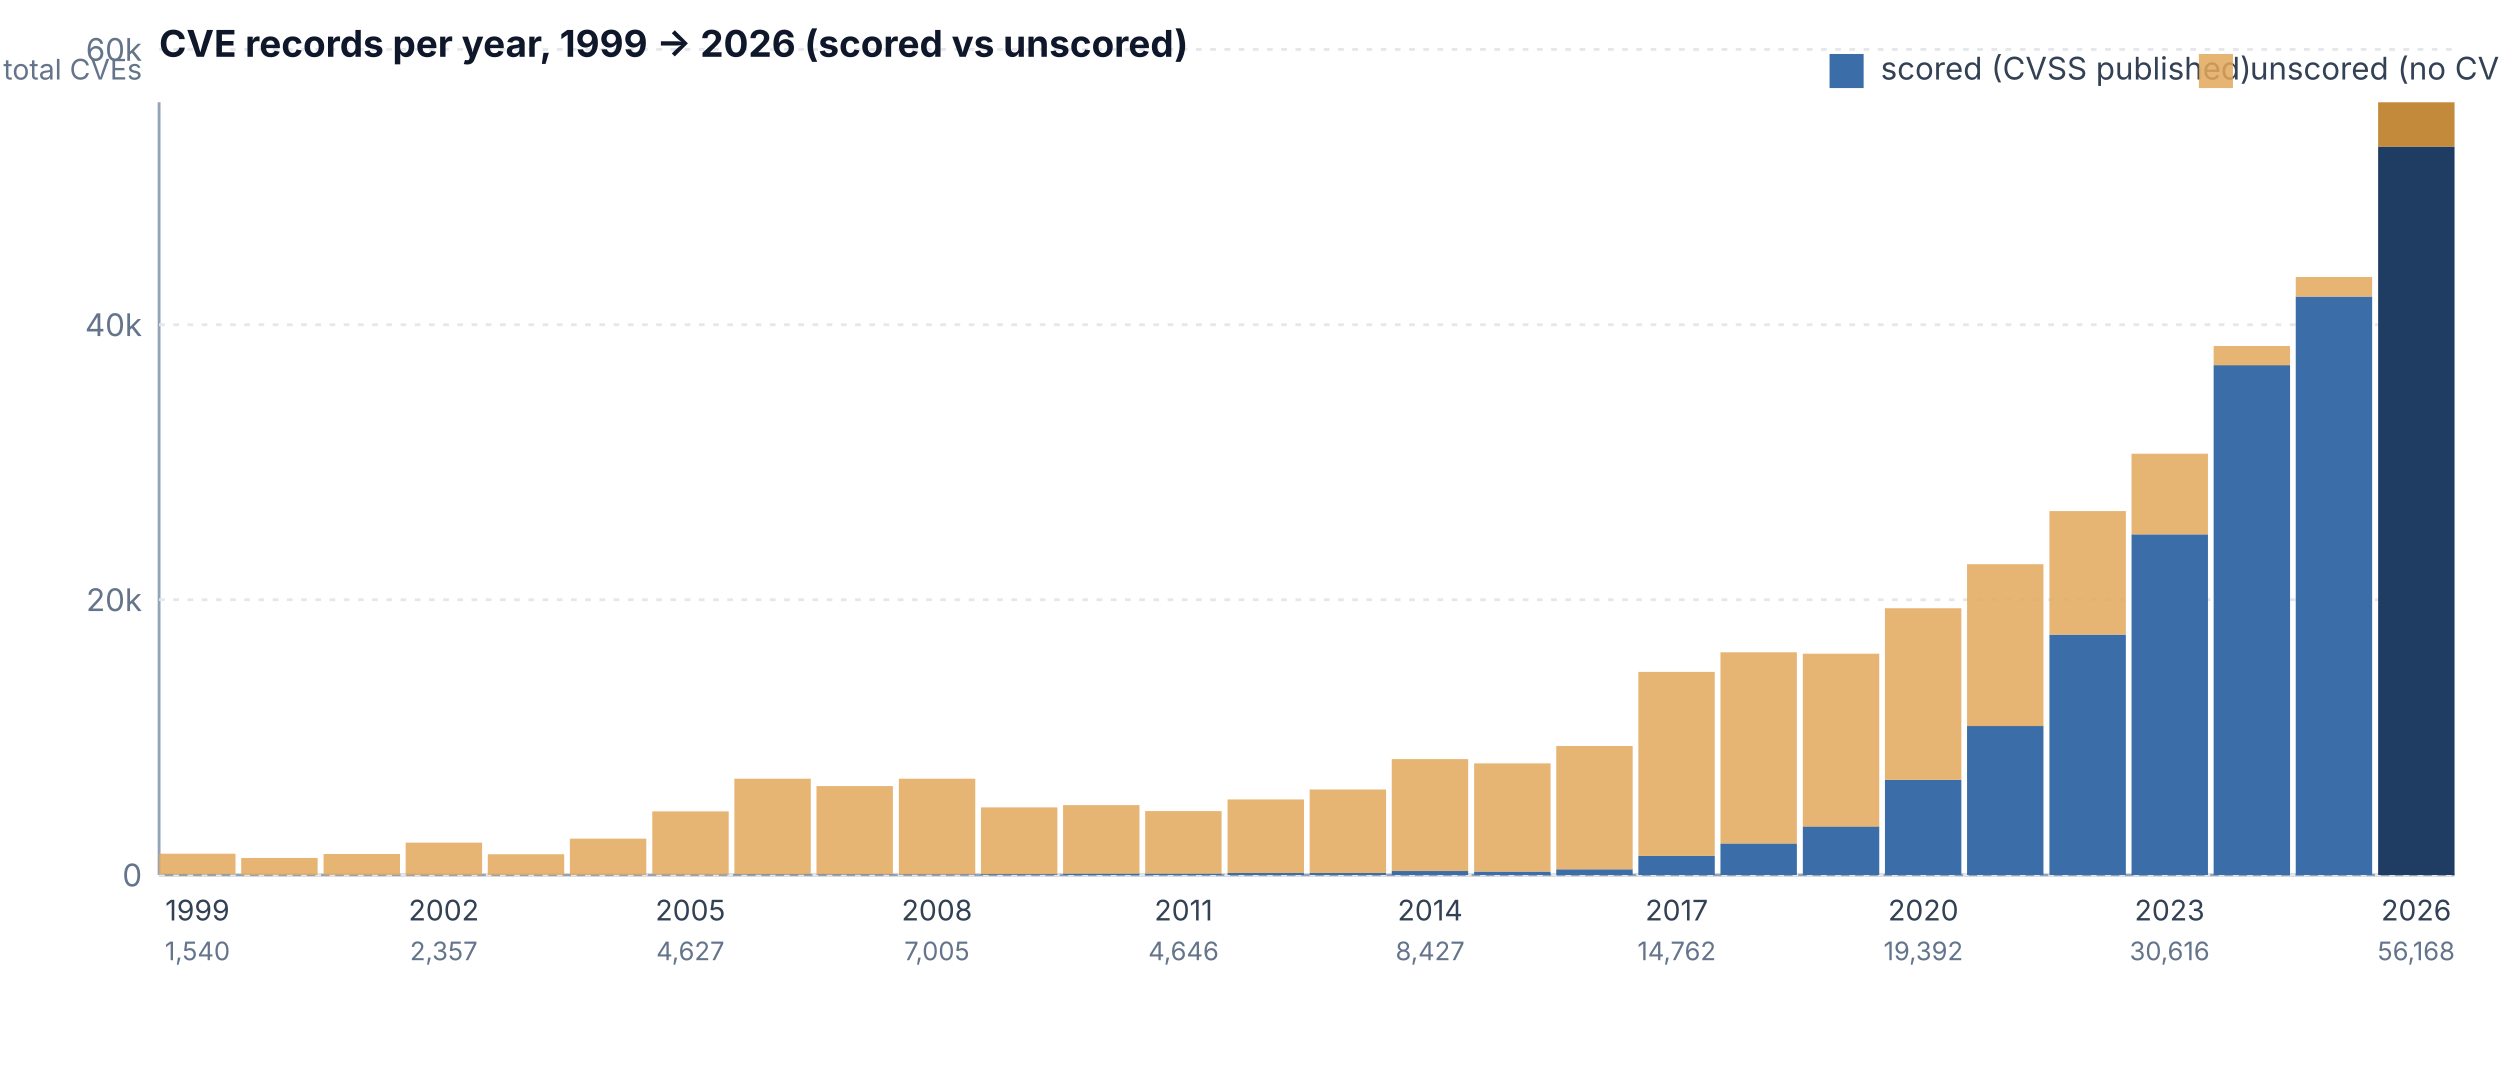
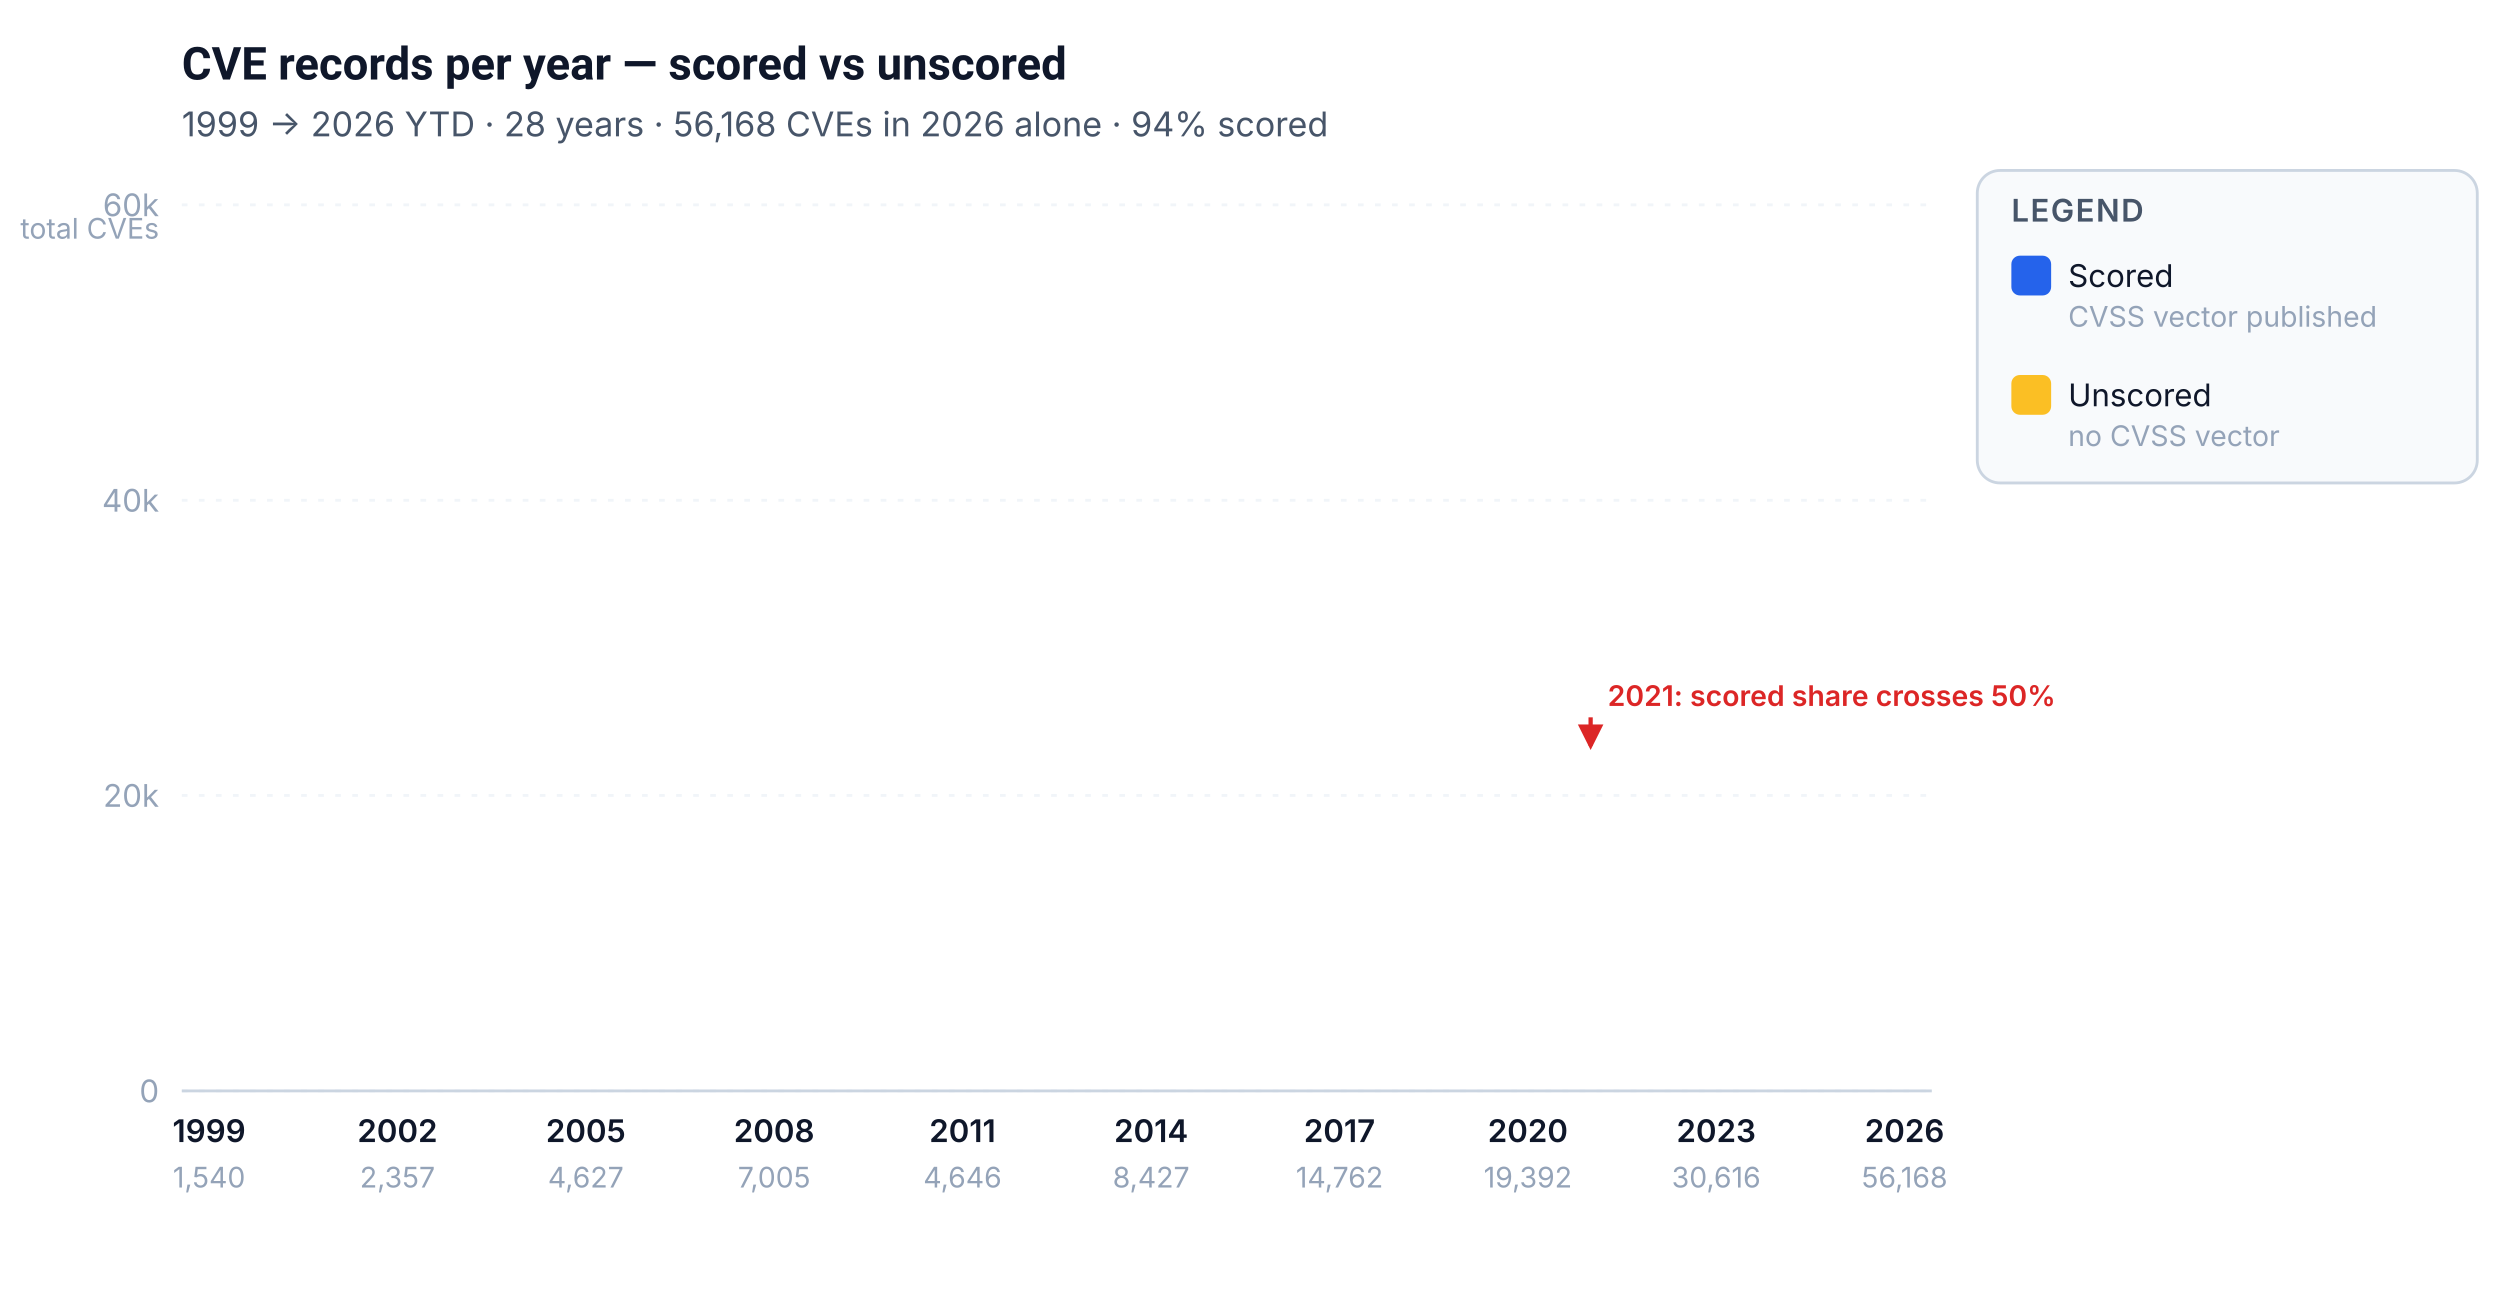
- <svg xmlns="http://www.w3.org/2000/svg" viewBox="0 0 880 380" role="img" aria-label="Yearly CVE volume, scored vs unscored">
-   <line x1="56" y1="308" x2="864" y2="308" stroke="#94a3b8" stroke-width="1" />
-   <line x1="56" y1="36" x2="56" y2="308" stroke="#94a3b8" stroke-width="1" />
-   <line x1="56" y1="308.0" x2="864" y2="308.0" stroke="#e5e7eb" stroke-width="1" stroke-dasharray="2,3" />
-   <text x="50" y="312.0" font-family="-apple-system,system-ui,sans-serif" font-size="11" fill="#64748b" text-anchor="end">0</text>
-   <line x1="56" y1="211.1" x2="864" y2="211.1" stroke="#e5e7eb" stroke-width="1" stroke-dasharray="2,3" />
-   <text x="50" y="215.1" font-family="-apple-system,system-ui,sans-serif" font-size="11" fill="#64748b" text-anchor="end">20k</text>
-   <line x1="56" y1="114.3" x2="864" y2="114.3" stroke="#e5e7eb" stroke-width="1" stroke-dasharray="2,3" />
-   <text x="50" y="118.3" font-family="-apple-system,system-ui,sans-serif" font-size="11" fill="#64748b" text-anchor="end">40k</text>
-   <line x1="56" y1="17.4" x2="864" y2="17.4" stroke="#e5e7eb" stroke-width="1" stroke-dasharray="2,3" />
-   <text x="50" y="21.4" font-family="-apple-system,system-ui,sans-serif" font-size="11" fill="#64748b" text-anchor="end">60k</text>
-   <text x="50" y="28" font-family="-apple-system,system-ui,sans-serif" font-size="10" fill="#64748b" text-anchor="end">total CVEs</text>
-   <rect x="56.0" y="307.9" width="26.9" height="0.1" fill="#3b6ea8" />
-   <rect x="56.0" y="300.5" width="26.9" height="7.3" fill="#e3a85b" fill-opacity="0.85" />
-   <rect x="84.9" y="308.0" width="26.9" height="0.0" fill="#3b6ea8" />
-   <rect x="84.9" y="302.0" width="26.9" height="6.0" fill="#e3a85b" fill-opacity="0.85" />
-   <rect x="113.9" y="308.0" width="26.9" height="0.0" fill="#3b6ea8" />
-   <rect x="113.9" y="300.6" width="26.9" height="7.4" fill="#e3a85b" fill-opacity="0.85" />
-   <rect x="142.8" y="307.9" width="26.9" height="0.1" fill="#3b6ea8" />
-   <rect x="142.8" y="296.6" width="26.9" height="11.4" fill="#e3a85b" fill-opacity="0.85" />
-   <rect x="171.7" y="308.0" width="26.9" height="0.0" fill="#3b6ea8" />
-   <rect x="171.7" y="300.7" width="26.9" height="7.3" fill="#e3a85b" fill-opacity="0.85" />
-   <rect x="200.6" y="307.9" width="26.9" height="0.1" fill="#3b6ea8" />
-   <rect x="200.6" y="295.2" width="26.9" height="12.8" fill="#e3a85b" fill-opacity="0.85" />
-   <rect x="229.6" y="307.9" width="26.9" height="0.1" fill="#3b6ea8" />
-   <rect x="229.6" y="285.6" width="26.9" height="22.3" fill="#e3a85b" fill-opacity="0.85" />
-   <rect x="258.5" y="307.8" width="26.9" height="0.2" fill="#3b6ea8" />
-   <rect x="258.5" y="274.1" width="26.9" height="33.7" fill="#e3a85b" fill-opacity="0.85" />
-   <rect x="287.4" y="307.8" width="26.9" height="0.2" fill="#3b6ea8" />
-   <rect x="287.4" y="276.7" width="26.9" height="31.1" fill="#e3a85b" fill-opacity="0.85" />
-   <rect x="316.4" y="307.8" width="26.9" height="0.2" fill="#3b6ea8" />
-   <rect x="316.4" y="274.1" width="26.9" height="33.7" fill="#e3a85b" fill-opacity="0.85" />
-   <rect x="345.3" y="307.7" width="26.9" height="0.3" fill="#3b6ea8" />
-   <rect x="345.3" y="284.2" width="26.9" height="23.5" fill="#e3a85b" fill-opacity="0.85" />
-   <rect x="374.2" y="307.5" width="26.9" height="0.5" fill="#3b6ea8" />
-   <rect x="374.2" y="283.4" width="26.9" height="24.1" fill="#e3a85b" fill-opacity="0.85" />
-   <rect x="403.1" y="307.5" width="26.9" height="0.5" fill="#3b6ea8" />
-   <rect x="403.1" y="285.5" width="26.9" height="22.0" fill="#e3a85b" fill-opacity="0.85" />
-   <rect x="432.1" y="307.3" width="26.9" height="0.7" fill="#3b6ea8" />
-   <rect x="432.1" y="281.4" width="26.9" height="25.9" fill="#e3a85b" fill-opacity="0.85" />
-   <rect x="461.0" y="307.3" width="26.9" height="0.7" fill="#3b6ea8" />
-   <rect x="461.0" y="277.9" width="26.9" height="29.4" fill="#e3a85b" fill-opacity="0.85" />
-   <rect x="489.9" y="306.6" width="26.9" height="1.4" fill="#3b6ea8" />
-   <rect x="489.9" y="267.2" width="26.9" height="39.4" fill="#e3a85b" fill-opacity="0.85" />
-   <rect x="518.9" y="306.8" width="26.9" height="1.2" fill="#3b6ea8" />
-   <rect x="518.9" y="268.7" width="26.9" height="38.1" fill="#e3a85b" fill-opacity="0.85" />
-   <rect x="547.8" y="306.0" width="26.9" height="2.0" fill="#3b6ea8" />
-   <rect x="547.8" y="262.6" width="26.9" height="43.4" fill="#e3a85b" fill-opacity="0.85" />
-   <rect x="576.7" y="301.3" width="26.9" height="6.7" fill="#3b6ea8" />
-   <rect x="576.7" y="236.5" width="26.9" height="64.8" fill="#e3a85b" fill-opacity="0.85" />
-   <rect x="605.6" y="296.9" width="26.9" height="11.1" fill="#3b6ea8" />
-   <rect x="605.6" y="229.6" width="26.9" height="67.3" fill="#e3a85b" fill-opacity="0.85" />
-   <rect x="634.6" y="290.9" width="26.9" height="17.1" fill="#3b6ea8" />
-   <rect x="634.6" y="230.1" width="26.9" height="60.9" fill="#e3a85b" fill-opacity="0.85" />
-   <rect x="663.5" y="274.5" width="26.9" height="33.5" fill="#3b6ea8" />
-   <rect x="663.5" y="214.1" width="26.9" height="60.4" fill="#e3a85b" fill-opacity="0.85" />
-   <rect x="692.4" y="255.5" width="26.9" height="52.5" fill="#3b6ea8" />
-   <rect x="692.4" y="198.6" width="26.9" height="57.0" fill="#e3a85b" fill-opacity="0.85" />
-   <rect x="721.4" y="223.4" width="26.9" height="84.6" fill="#3b6ea8" />
-   <rect x="721.4" y="179.9" width="26.9" height="43.5" fill="#e3a85b" fill-opacity="0.85" />
-   <rect x="750.3" y="188.1" width="26.9" height="119.9" fill="#3b6ea8" />
-   <rect x="750.3" y="159.7" width="26.9" height="28.4" fill="#e3a85b" fill-opacity="0.85" />
-   <rect x="779.2" y="128.5" width="26.9" height="179.5" fill="#3b6ea8" />
-   <rect x="779.2" y="121.8" width="26.9" height="6.8" fill="#e3a85b" fill-opacity="0.85" />
-   <rect x="808.1" y="104.4" width="26.9" height="203.6" fill="#3b6ea8" />
-   <rect x="808.1" y="97.5" width="26.9" height="6.9" fill="#e3a85b" fill-opacity="0.85" />
-   <rect x="837.1" y="51.6" width="26.9" height="256.4" fill="#1f3d63" />
-   <rect x="837.1" y="36.0" width="26.9" height="15.6" fill="#b8761a" fill-opacity="0.85" />
-   <text x="69.5" y="324.0" font-family="-apple-system,system-ui,sans-serif" font-size="10" fill="#334155" text-anchor="middle">1999</text>
-   <text x="69.5" y="338.0" font-family="-apple-system,system-ui,sans-serif" font-size="9" fill="#64748b" text-anchor="middle">1,540</text>
-   <text x="156.2" y="324.0" font-family="-apple-system,system-ui,sans-serif" font-size="10" fill="#334155" text-anchor="middle">2002</text>
-   <text x="156.2" y="338.0" font-family="-apple-system,system-ui,sans-serif" font-size="9" fill="#64748b" text-anchor="middle">2,357</text>
-   <text x="243.0" y="324.0" font-family="-apple-system,system-ui,sans-serif" font-size="10" fill="#334155" text-anchor="middle">2005</text>
-   <text x="243.0" y="338.0" font-family="-apple-system,system-ui,sans-serif" font-size="9" fill="#64748b" text-anchor="middle">4,627</text>
-   <text x="329.8" y="324.0" font-family="-apple-system,system-ui,sans-serif" font-size="10" fill="#334155" text-anchor="middle">2008</text>
-   <text x="329.8" y="338.0" font-family="-apple-system,system-ui,sans-serif" font-size="9" fill="#64748b" text-anchor="middle">7,005</text>
-   <text x="416.6" y="324.0" font-family="-apple-system,system-ui,sans-serif" font-size="10" fill="#334155" text-anchor="middle">2011</text>
-   <text x="416.6" y="338.0" font-family="-apple-system,system-ui,sans-serif" font-size="9" fill="#64748b" text-anchor="middle">4,646</text>
-   <text x="503.4" y="324.0" font-family="-apple-system,system-ui,sans-serif" font-size="10" fill="#334155" text-anchor="middle">2014</text>
-   <text x="503.4" y="338.0" font-family="-apple-system,system-ui,sans-serif" font-size="9" fill="#64748b" text-anchor="middle">8,427</text>
-   <text x="590.2" y="324.0" font-family="-apple-system,system-ui,sans-serif" font-size="10" fill="#334155" text-anchor="middle">2017</text>
-   <text x="590.2" y="338.0" font-family="-apple-system,system-ui,sans-serif" font-size="9" fill="#64748b" text-anchor="middle">14,762</text>
-   <text x="677.0" y="324.0" font-family="-apple-system,system-ui,sans-serif" font-size="10" fill="#334155" text-anchor="middle">2020</text>
-   <text x="677.0" y="338.0" font-family="-apple-system,system-ui,sans-serif" font-size="9" fill="#64748b" text-anchor="middle">19,392</text>
-   <text x="763.7" y="324.0" font-family="-apple-system,system-ui,sans-serif" font-size="10" fill="#334155" text-anchor="middle">2023</text>
-   <text x="763.7" y="338.0" font-family="-apple-system,system-ui,sans-serif" font-size="9" fill="#64748b" text-anchor="middle">30,616</text>
-   <text x="850.5" y="324.0" font-family="-apple-system,system-ui,sans-serif" font-size="10" fill="#334155" text-anchor="middle">2026</text>
-   <text x="850.5" y="338.0" font-family="-apple-system,system-ui,sans-serif" font-size="9" fill="#64748b" text-anchor="middle">56,168</text>
-   <text x="56" y="20" font-family="-apple-system,system-ui,sans-serif" font-size="13" font-weight="bold" fill="#0f172a">CVE records per year, 1999 → 2026 (scored vs unscored)</text>
-   <rect x="644" y="19" width="12" height="12" fill="#3b6ea8" />
-   <text x="662" y="28" font-family="-apple-system,system-ui,sans-serif" font-size="11" fill="#334155">scored (CVSS published)</text>
-   <rect x="774" y="19" width="12" height="12" fill="#e3a85b" fill-opacity="0.85" />
-   <text x="792" y="28" font-family="-apple-system,system-ui,sans-serif" font-size="11" fill="#334155">unscored (no CVSS)</text>
+ <svg xmlns="http://www.w3.org/2000/svg" viewBox="0 0 880 460" role="img" aria-label="CVE volume per year, scored vs unscored, 1999 to 2026">
+   <text x="64" y="28" font-family="-apple-system,system-ui,Segoe UI,Roboto,sans-serif" font-size="16" font-weight="700" fill="#0f172a">CVE records per year — scored vs unscored</text>
+   <text x="64" y="48" font-family="-apple-system,system-ui,sans-serif" font-size="12" fill="#475569">1999 → 2026 YTD · 28 years · 56,168 CVEs in 2026 alone · 94% scored</text>
+   <rect x="696" y="60" width="176" height="110" rx="8" fill="#f8fafc" stroke="#cbd5e1" stroke-width="1" />
+   <text x="708" y="78" font-family="-apple-system,system-ui,sans-serif" font-size="11" font-weight="600" fill="#475569" letter-spacing="0.5">LEGEND</text>
+   <rect x="708" y="90" width="14" height="14" rx="3" fill="#2563eb" />
+   <text x="728" y="101" font-family="-apple-system,system-ui,sans-serif" font-size="11" fill="#0f172a">Scored</text>
+   <text x="728" y="115" font-family="-apple-system,system-ui,sans-serif" font-size="10" fill="#94a3b8">CVSS vector published</text>
+   <rect x="708" y="132" width="14" height="14" rx="3" fill="#fbbf24" />
+   <text x="728" y="143" font-family="-apple-system,system-ui,sans-serif" font-size="11" fill="#0f172a">Unscored</text>
+   <text x="728" y="157" font-family="-apple-system,system-ui,sans-serif" font-size="10" fill="#94a3b8">no CVSS vector</text>
+   <line x1="64" y1="384.0" x2="680" y2="384.0" stroke="#f1f5f9" stroke-width="1" stroke-dasharray="2,4" />
+   <text x="56" y="388.0" font-family="-apple-system,system-ui,sans-serif" font-size="11" fill="#94a3b8" text-anchor="end">0</text>
+   <line x1="64" y1="280.0" x2="680" y2="280.0" stroke="#f1f5f9" stroke-width="1" stroke-dasharray="2,4" />
+   <text x="56" y="284.0" font-family="-apple-system,system-ui,sans-serif" font-size="11" fill="#94a3b8" text-anchor="end">20k</text>
+   <line x1="64" y1="176.1" x2="680" y2="176.1" stroke="#f1f5f9" stroke-width="1" stroke-dasharray="2,4" />
+   <text x="56" y="180.1" font-family="-apple-system,system-ui,sans-serif" font-size="11" fill="#94a3b8" text-anchor="end">40k</text>
+   <line x1="64" y1="72.1" x2="680" y2="72.1" stroke="#f1f5f9" stroke-width="1" stroke-dasharray="2,4" />
+   <text x="56" y="76.1" font-family="-apple-system,system-ui,sans-serif" font-size="11" fill="#94a3b8" text-anchor="end">60k</text>
+   <text x="56" y="84" font-family="-apple-system,system-ui,sans-serif" font-size="10" fill="#94a3b8" text-anchor="end">total CVEs</text>
+   <line x1="64" y1="384" x2="680" y2="384" stroke="#cbd5e1" stroke-width="1" />
+   <rect x="64.0" y="384.0" width="19.1" height="0" fill="#2563eb">
+     <animate attributeName="y" from="384.0" to="383.9" begin="0.00s" dur="0.6s" fill="freeze" calcMode="spline" keySplines="0.2 0.8 0.2 1" />
+     <animate attributeName="height" from="0" to="0.1" begin="0.00s" dur="0.6s" fill="freeze" calcMode="spline" keySplines="0.2 0.8 0.2 1" />
+   </rect>
+   <rect x="64.0" y="384.0" width="19.1" height="0" fill="#fbbf24" fill-opacity="0.92">
+     <animate attributeName="y" from="384.0" to="376.0" begin="0.60s" dur="0.4s" fill="freeze" calcMode="spline" keySplines="0.2 0.8 0.2 1" />
+     <animate attributeName="height" from="0" to="7.9" begin="0.60s" dur="0.4s" fill="freeze" calcMode="spline" keySplines="0.2 0.8 0.2 1" />
+   </rect>
+   <rect x="86.1" y="384.0" width="19.1" height="0" fill="#2563eb">
+     <animate attributeName="y" from="384.0" to="384.0" begin="0.04s" dur="0.6s" fill="freeze" calcMode="spline" keySplines="0.2 0.8 0.2 1" />
+     <animate attributeName="height" from="0" to="0.0" begin="0.04s" dur="0.6s" fill="freeze" calcMode="spline" keySplines="0.2 0.8 0.2 1" />
+   </rect>
+   <rect x="86.1" y="384.0" width="19.1" height="0" fill="#fbbf24" fill-opacity="0.92">
+     <animate attributeName="y" from="384.0" to="377.6" begin="0.64s" dur="0.4s" fill="freeze" calcMode="spline" keySplines="0.2 0.8 0.2 1" />
+     <animate attributeName="height" from="0" to="6.4" begin="0.64s" dur="0.4s" fill="freeze" calcMode="spline" keySplines="0.2 0.8 0.2 1" />
+   </rect>
+   <rect x="108.2" y="384.0" width="19.1" height="0" fill="#2563eb">
+     <animate attributeName="y" from="384.0" to="384.0" begin="0.08s" dur="0.6s" fill="freeze" calcMode="spline" keySplines="0.2 0.8 0.2 1" />
+     <animate attributeName="height" from="0" to="0.0" begin="0.08s" dur="0.6s" fill="freeze" calcMode="spline" keySplines="0.2 0.8 0.2 1" />
+   </rect>
+   <rect x="108.2" y="384.0" width="19.1" height="0" fill="#fbbf24" fill-opacity="0.92">
+     <animate attributeName="y" from="384.0" to="376.0" begin="0.68s" dur="0.4s" fill="freeze" calcMode="spline" keySplines="0.2 0.8 0.2 1" />
+     <animate attributeName="height" from="0" to="8.0" begin="0.68s" dur="0.4s" fill="freeze" calcMode="spline" keySplines="0.2 0.8 0.2 1" />
+   </rect>
+   <rect x="130.3" y="384.0" width="19.1" height="0" fill="#2563eb">
+     <animate attributeName="y" from="384.0" to="383.9" begin="0.12s" dur="0.6s" fill="freeze" calcMode="spline" keySplines="0.2 0.8 0.2 1" />
+     <animate attributeName="height" from="0" to="0.1" begin="0.12s" dur="0.6s" fill="freeze" calcMode="spline" keySplines="0.2 0.8 0.2 1" />
+   </rect>
+   <rect x="130.3" y="384.0" width="19.1" height="0" fill="#fbbf24" fill-opacity="0.92">
+     <animate attributeName="y" from="384.0" to="371.7" begin="0.72s" dur="0.4s" fill="freeze" calcMode="spline" keySplines="0.2 0.8 0.2 1" />
+     <animate attributeName="height" from="0" to="12.2" begin="0.72s" dur="0.4s" fill="freeze" calcMode="spline" keySplines="0.2 0.8 0.2 1" />
+   </rect>
+   <rect x="152.4" y="384.0" width="19.1" height="0" fill="#2563eb">
+     <animate attributeName="y" from="384.0" to="384.0" begin="0.16s" dur="0.6s" fill="freeze" calcMode="spline" keySplines="0.2 0.8 0.2 1" />
+     <animate attributeName="height" from="0" to="0.0" begin="0.16s" dur="0.6s" fill="freeze" calcMode="spline" keySplines="0.2 0.8 0.2 1" />
+   </rect>
+   <rect x="152.4" y="384.0" width="19.1" height="0" fill="#fbbf24" fill-opacity="0.92">
+     <animate attributeName="y" from="384.0" to="376.2" begin="0.76s" dur="0.4s" fill="freeze" calcMode="spline" keySplines="0.2 0.8 0.2 1" />
+     <animate attributeName="height" from="0" to="7.8" begin="0.76s" dur="0.4s" fill="freeze" calcMode="spline" keySplines="0.2 0.8 0.2 1" />
+   </rect>
+   <rect x="174.5" y="384.0" width="19.1" height="0" fill="#2563eb">
+     <animate attributeName="y" from="384.0" to="383.9" begin="0.20s" dur="0.6s" fill="freeze" calcMode="spline" keySplines="0.2 0.8 0.2 1" />
+     <animate attributeName="height" from="0" to="0.1" begin="0.20s" dur="0.6s" fill="freeze" calcMode="spline" keySplines="0.2 0.8 0.2 1" />
+   </rect>
+   <rect x="174.5" y="384.0" width="19.1" height="0" fill="#fbbf24" fill-opacity="0.92">
+     <animate attributeName="y" from="384.0" to="370.3" begin="0.80s" dur="0.4s" fill="freeze" calcMode="spline" keySplines="0.2 0.8 0.2 1" />
+     <animate attributeName="height" from="0" to="13.7" begin="0.80s" dur="0.4s" fill="freeze" calcMode="spline" keySplines="0.2 0.8 0.2 1" />
+   </rect>
+   <rect x="196.6" y="384.0" width="19.1" height="0" fill="#2563eb">
+     <animate attributeName="y" from="384.0" to="383.9" begin="0.24s" dur="0.6s" fill="freeze" calcMode="spline" keySplines="0.2 0.8 0.2 1" />
+     <animate attributeName="height" from="0" to="0.1" begin="0.24s" dur="0.6s" fill="freeze" calcMode="spline" keySplines="0.2 0.8 0.2 1" />
+   </rect>
+   <rect x="196.6" y="384.0" width="19.1" height="0" fill="#fbbf24" fill-opacity="0.92">
+     <animate attributeName="y" from="384.0" to="359.9" begin="0.84s" dur="0.4s" fill="freeze" calcMode="spline" keySplines="0.2 0.8 0.2 1" />
+     <animate attributeName="height" from="0" to="23.9" begin="0.84s" dur="0.4s" fill="freeze" calcMode="spline" keySplines="0.2 0.8 0.2 1" />
+   </rect>
+   <rect x="218.8" y="384.0" width="19.1" height="0" fill="#2563eb">
+     <animate attributeName="y" from="384.0" to="383.8" begin="0.28s" dur="0.6s" fill="freeze" calcMode="spline" keySplines="0.2 0.8 0.2 1" />
+     <animate attributeName="height" from="0" to="0.2" begin="0.28s" dur="0.6s" fill="freeze" calcMode="spline" keySplines="0.2 0.8 0.2 1" />
+   </rect>
+   <rect x="218.8" y="384.0" width="19.1" height="0" fill="#fbbf24" fill-opacity="0.92">
+     <animate attributeName="y" from="384.0" to="347.6" begin="0.88s" dur="0.4s" fill="freeze" calcMode="spline" keySplines="0.2 0.8 0.2 1" />
+     <animate attributeName="height" from="0" to="36.1" begin="0.88s" dur="0.4s" fill="freeze" calcMode="spline" keySplines="0.2 0.8 0.2 1" />
+   </rect>
+   <rect x="240.9" y="384.0" width="19.1" height="0" fill="#2563eb">
+     <animate attributeName="y" from="384.0" to="383.8" begin="0.32s" dur="0.6s" fill="freeze" calcMode="spline" keySplines="0.2 0.8 0.2 1" />
+     <animate attributeName="height" from="0" to="0.2" begin="0.32s" dur="0.6s" fill="freeze" calcMode="spline" keySplines="0.2 0.8 0.2 1" />
+   </rect>
+   <rect x="240.9" y="384.0" width="19.1" height="0" fill="#fbbf24" fill-opacity="0.92">
+     <animate attributeName="y" from="384.0" to="350.4" begin="0.92s" dur="0.4s" fill="freeze" calcMode="spline" keySplines="0.2 0.8 0.2 1" />
+     <animate attributeName="height" from="0" to="33.4" begin="0.92s" dur="0.4s" fill="freeze" calcMode="spline" keySplines="0.2 0.8 0.2 1" />
+   </rect>
+   <rect x="263.0" y="384.0" width="19.1" height="0" fill="#2563eb">
+     <animate attributeName="y" from="384.0" to="383.8" begin="0.36s" dur="0.6s" fill="freeze" calcMode="spline" keySplines="0.2 0.8 0.2 1" />
+     <animate attributeName="height" from="0" to="0.2" begin="0.36s" dur="0.6s" fill="freeze" calcMode="spline" keySplines="0.2 0.8 0.2 1" />
+   </rect>
+   <rect x="263.0" y="384.0" width="19.1" height="0" fill="#fbbf24" fill-opacity="0.92">
+     <animate attributeName="y" from="384.0" to="347.6" begin="0.96s" dur="0.4s" fill="freeze" calcMode="spline" keySplines="0.2 0.8 0.2 1" />
+     <animate attributeName="height" from="0" to="36.2" begin="0.96s" dur="0.4s" fill="freeze" calcMode="spline" keySplines="0.2 0.8 0.2 1" />
+   </rect>
+   <rect x="285.1" y="384.0" width="19.1" height="0" fill="#2563eb">
+     <animate attributeName="y" from="384.0" to="383.7" begin="0.40s" dur="0.6s" fill="freeze" calcMode="spline" keySplines="0.2 0.8 0.2 1" />
+     <animate attributeName="height" from="0" to="0.3" begin="0.40s" dur="0.6s" fill="freeze" calcMode="spline" keySplines="0.2 0.8 0.2 1" />
+   </rect>
+   <rect x="285.1" y="384.0" width="19.1" height="0" fill="#fbbf24" fill-opacity="0.92">
+     <animate attributeName="y" from="384.0" to="358.4" begin="1.00s" dur="0.4s" fill="freeze" calcMode="spline" keySplines="0.2 0.8 0.2 1" />
+     <animate attributeName="height" from="0" to="25.2" begin="1.00s" dur="0.4s" fill="freeze" calcMode="spline" keySplines="0.2 0.8 0.2 1" />
+   </rect>
+   <rect x="307.2" y="384.0" width="19.1" height="0" fill="#2563eb">
+     <animate attributeName="y" from="384.0" to="383.5" begin="0.44s" dur="0.6s" fill="freeze" calcMode="spline" keySplines="0.2 0.8 0.2 1" />
+     <animate attributeName="height" from="0" to="0.5" begin="0.44s" dur="0.6s" fill="freeze" calcMode="spline" keySplines="0.2 0.8 0.2 1" />
+   </rect>
+   <rect x="307.2" y="384.0" width="19.1" height="0" fill="#fbbf24" fill-opacity="0.92">
+     <animate attributeName="y" from="384.0" to="357.6" begin="1.04s" dur="0.4s" fill="freeze" calcMode="spline" keySplines="0.2 0.8 0.2 1" />
+     <animate attributeName="height" from="0" to="25.9" begin="1.04s" dur="0.4s" fill="freeze" calcMode="spline" keySplines="0.2 0.8 0.2 1" />
+   </rect>
+   <rect x="329.3" y="384.0" width="19.1" height="0" fill="#2563eb">
+     <animate attributeName="y" from="384.0" to="383.5" begin="0.48s" dur="0.6s" fill="freeze" calcMode="spline" keySplines="0.2 0.8 0.2 1" />
+     <animate attributeName="height" from="0" to="0.5" begin="0.48s" dur="0.6s" fill="freeze" calcMode="spline" keySplines="0.2 0.8 0.2 1" />
+   </rect>
+   <rect x="329.3" y="384.0" width="19.1" height="0" fill="#fbbf24" fill-opacity="0.92">
+     <animate attributeName="y" from="384.0" to="359.8" begin="1.08s" dur="0.4s" fill="freeze" calcMode="spline" keySplines="0.2 0.8 0.2 1" />
+     <animate attributeName="height" from="0" to="23.7" begin="1.08s" dur="0.4s" fill="freeze" calcMode="spline" keySplines="0.2 0.8 0.2 1" />
+   </rect>
+   <rect x="351.4" y="384.0" width="19.1" height="0" fill="#2563eb">
+     <animate attributeName="y" from="384.0" to="383.2" begin="0.52s" dur="0.6s" fill="freeze" calcMode="spline" keySplines="0.2 0.8 0.2 1" />
+     <animate attributeName="height" from="0" to="0.8" begin="0.52s" dur="0.6s" fill="freeze" calcMode="spline" keySplines="0.2 0.8 0.2 1" />
+   </rect>
+   <rect x="351.4" y="384.0" width="19.1" height="0" fill="#fbbf24" fill-opacity="0.92">
+     <animate attributeName="y" from="384.0" to="355.5" begin="1.12s" dur="0.4s" fill="freeze" calcMode="spline" keySplines="0.2 0.8 0.2 1" />
+     <animate attributeName="height" from="0" to="27.8" begin="1.12s" dur="0.4s" fill="freeze" calcMode="spline" keySplines="0.2 0.8 0.2 1" />
+   </rect>
+   <rect x="373.5" y="384.0" width="19.1" height="0" fill="#2563eb">
+     <animate attributeName="y" from="384.0" to="383.2" begin="0.56s" dur="0.6s" fill="freeze" calcMode="spline" keySplines="0.2 0.8 0.2 1" />
+     <animate attributeName="height" from="0" to="0.8" begin="0.56s" dur="0.6s" fill="freeze" calcMode="spline" keySplines="0.2 0.8 0.2 1" />
+   </rect>
+   <rect x="373.5" y="384.0" width="19.1" height="0" fill="#fbbf24" fill-opacity="0.92">
+     <animate attributeName="y" from="384.0" to="351.7" begin="1.16s" dur="0.4s" fill="freeze" calcMode="spline" keySplines="0.2 0.8 0.2 1" />
+     <animate attributeName="height" from="0" to="31.5" begin="1.16s" dur="0.4s" fill="freeze" calcMode="spline" keySplines="0.2 0.8 0.2 1" />
+   </rect>
+   <rect x="395.6" y="384.0" width="19.1" height="0" fill="#2563eb">
+     <animate attributeName="y" from="384.0" to="382.5" begin="0.60s" dur="0.6s" fill="freeze" calcMode="spline" keySplines="0.2 0.8 0.2 1" />
+     <animate attributeName="height" from="0" to="1.5" begin="0.60s" dur="0.6s" fill="freeze" calcMode="spline" keySplines="0.2 0.8 0.2 1" />
+   </rect>
+   <rect x="395.6" y="384.0" width="19.1" height="0" fill="#fbbf24" fill-opacity="0.92">
+     <animate attributeName="y" from="384.0" to="340.2" begin="1.20s" dur="0.4s" fill="freeze" calcMode="spline" keySplines="0.2 0.8 0.2 1" />
+     <animate attributeName="height" from="0" to="42.3" begin="1.20s" dur="0.4s" fill="freeze" calcMode="spline" keySplines="0.2 0.8 0.2 1" />
+   </rect>
+   <rect x="417.7" y="384.0" width="19.1" height="0" fill="#2563eb">
+     <animate attributeName="y" from="384.0" to="382.7" begin="0.64s" dur="0.6s" fill="freeze" calcMode="spline" keySplines="0.2 0.8 0.2 1" />
+     <animate attributeName="height" from="0" to="1.3" begin="0.64s" dur="0.6s" fill="freeze" calcMode="spline" keySplines="0.2 0.8 0.2 1" />
+   </rect>
+   <rect x="417.7" y="384.0" width="19.1" height="0" fill="#fbbf24" fill-opacity="0.92">
+     <animate attributeName="y" from="384.0" to="341.8" begin="1.24s" dur="0.4s" fill="freeze" calcMode="spline" keySplines="0.2 0.8 0.2 1" />
+     <animate attributeName="height" from="0" to="40.9" begin="1.24s" dur="0.4s" fill="freeze" calcMode="spline" keySplines="0.2 0.8 0.2 1" />
+   </rect>
+   <rect x="439.8" y="384.0" width="19.1" height="0" fill="#2563eb">
+     <animate attributeName="y" from="384.0" to="381.9" begin="0.68s" dur="0.6s" fill="freeze" calcMode="spline" keySplines="0.2 0.8 0.2 1" />
+     <animate attributeName="height" from="0" to="2.1" begin="0.68s" dur="0.6s" fill="freeze" calcMode="spline" keySplines="0.2 0.8 0.2 1" />
+   </rect>
+   <rect x="439.8" y="384.0" width="19.1" height="0" fill="#fbbf24" fill-opacity="0.92">
+     <animate attributeName="y" from="384.0" to="335.3" begin="1.28s" dur="0.4s" fill="freeze" calcMode="spline" keySplines="0.2 0.8 0.2 1" />
+     <animate attributeName="height" from="0" to="46.6" begin="1.28s" dur="0.4s" fill="freeze" calcMode="spline" keySplines="0.2 0.8 0.2 1" />
+   </rect>
+   <rect x="461.9" y="384.0" width="19.1" height="0" fill="#2563eb">
+     <animate attributeName="y" from="384.0" to="376.9" begin="0.72s" dur="0.6s" fill="freeze" calcMode="spline" keySplines="0.2 0.8 0.2 1" />
+     <animate attributeName="height" from="0" to="7.1" begin="0.72s" dur="0.6s" fill="freeze" calcMode="spline" keySplines="0.2 0.8 0.2 1" />
+   </rect>
+   <rect x="461.9" y="384.0" width="19.1" height="0" fill="#fbbf24" fill-opacity="0.92">
+     <animate attributeName="y" from="384.0" to="307.3" begin="1.32s" dur="0.4s" fill="freeze" calcMode="spline" keySplines="0.2 0.8 0.2 1" />
+     <animate attributeName="height" from="0" to="69.6" begin="1.32s" dur="0.4s" fill="freeze" calcMode="spline" keySplines="0.2 0.8 0.2 1" />
+   </rect>
+   <rect x="484.0" y="384.0" width="19.1" height="0" fill="#2563eb">
+     <animate attributeName="y" from="384.0" to="372.1" begin="0.76s" dur="0.6s" fill="freeze" calcMode="spline" keySplines="0.2 0.8 0.2 1" />
+     <animate attributeName="height" from="0" to="11.9" begin="0.76s" dur="0.6s" fill="freeze" calcMode="spline" keySplines="0.2 0.8 0.2 1" />
+   </rect>
+   <rect x="484.0" y="384.0" width="19.1" height="0" fill="#fbbf24" fill-opacity="0.92">
+     <animate attributeName="y" from="384.0" to="299.8" begin="1.36s" dur="0.4s" fill="freeze" calcMode="spline" keySplines="0.2 0.8 0.2 1" />
+     <animate attributeName="height" from="0" to="72.2" begin="1.36s" dur="0.4s" fill="freeze" calcMode="spline" keySplines="0.2 0.8 0.2 1" />
+   </rect>
+   <rect x="506.1" y="384.0" width="19.1" height="0" fill="#2563eb">
+     <animate attributeName="y" from="384.0" to="365.7" begin="0.80s" dur="0.6s" fill="freeze" calcMode="spline" keySplines="0.2 0.8 0.2 1" />
+     <animate attributeName="height" from="0" to="18.3" begin="0.80s" dur="0.6s" fill="freeze" calcMode="spline" keySplines="0.2 0.8 0.2 1" />
+   </rect>
+   <rect x="506.1" y="384.0" width="19.1" height="0" fill="#fbbf24" fill-opacity="0.92">
+     <animate attributeName="y" from="384.0" to="300.3" begin="1.40s" dur="0.4s" fill="freeze" calcMode="spline" keySplines="0.2 0.8 0.2 1" />
+     <animate attributeName="height" from="0" to="65.3" begin="1.40s" dur="0.4s" fill="freeze" calcMode="spline" keySplines="0.2 0.8 0.2 1" />
+   </rect>
+   <rect x="528.2" y="384.0" width="19.1" height="0" fill="#2563eb">
+     <animate attributeName="y" from="384.0" to="348.0" begin="0.84s" dur="0.6s" fill="freeze" calcMode="spline" keySplines="0.2 0.8 0.2 1" />
+     <animate attributeName="height" from="0" to="36.0" begin="0.84s" dur="0.6s" fill="freeze" calcMode="spline" keySplines="0.2 0.8 0.2 1" />
+   </rect>
+   <rect x="528.2" y="384.0" width="19.1" height="0" fill="#fbbf24" fill-opacity="0.92">
+     <animate attributeName="y" from="384.0" to="283.2" begin="1.44s" dur="0.4s" fill="freeze" calcMode="spline" keySplines="0.2 0.8 0.2 1" />
+     <animate attributeName="height" from="0" to="64.9" begin="1.44s" dur="0.4s" fill="freeze" calcMode="spline" keySplines="0.2 0.8 0.2 1" />
+   </rect>
+   <rect x="550.4" y="384.0" width="19.1" height="0" fill="#2563eb">
+     <animate attributeName="y" from="384.0" to="327.7" begin="0.88s" dur="0.6s" fill="freeze" calcMode="spline" keySplines="0.2 0.8 0.2 1" />
+     <animate attributeName="height" from="0" to="56.3" begin="0.88s" dur="0.6s" fill="freeze" calcMode="spline" keySplines="0.2 0.8 0.2 1" />
+   </rect>
+   <rect x="550.4" y="384.0" width="19.1" height="0" fill="#fbbf24" fill-opacity="0.92">
+     <animate attributeName="y" from="384.0" to="266.5" begin="1.48s" dur="0.4s" fill="freeze" calcMode="spline" keySplines="0.2 0.8 0.2 1" />
+     <animate attributeName="height" from="0" to="61.2" begin="1.48s" dur="0.4s" fill="freeze" calcMode="spline" keySplines="0.2 0.8 0.2 1" />
+   </rect>
+   <rect x="572.5" y="384.0" width="19.1" height="0" fill="#2563eb">
+     <animate attributeName="y" from="384.0" to="293.2" begin="0.92s" dur="0.6s" fill="freeze" calcMode="spline" keySplines="0.2 0.8 0.2 1" />
+     <animate attributeName="height" from="0" to="90.8" begin="0.92s" dur="0.6s" fill="freeze" calcMode="spline" keySplines="0.2 0.8 0.2 1" />
+   </rect>
+   <rect x="572.5" y="384.0" width="19.1" height="0" fill="#fbbf24" fill-opacity="0.92">
+     <animate attributeName="y" from="384.0" to="246.5" begin="1.52s" dur="0.4s" fill="freeze" calcMode="spline" keySplines="0.2 0.8 0.2 1" />
+     <animate attributeName="height" from="0" to="46.7" begin="1.52s" dur="0.4s" fill="freeze" calcMode="spline" keySplines="0.2 0.8 0.2 1" />
+   </rect>
+   <rect x="594.6" y="384.0" width="19.1" height="0" fill="#2563eb">
+     <animate attributeName="y" from="384.0" to="255.3" begin="0.96s" dur="0.6s" fill="freeze" calcMode="spline" keySplines="0.2 0.8 0.2 1" />
+     <animate attributeName="height" from="0" to="128.7" begin="0.96s" dur="0.6s" fill="freeze" calcMode="spline" keySplines="0.2 0.8 0.2 1" />
+   </rect>
+   <rect x="594.6" y="384.0" width="19.1" height="0" fill="#fbbf24" fill-opacity="0.92">
+     <animate attributeName="y" from="384.0" to="224.8" begin="1.56s" dur="0.4s" fill="freeze" calcMode="spline" keySplines="0.2 0.8 0.2 1" />
+     <animate attributeName="height" from="0" to="30.5" begin="1.56s" dur="0.4s" fill="freeze" calcMode="spline" keySplines="0.2 0.8 0.2 1" />
+   </rect>
+   <rect x="616.7" y="384.0" width="19.1" height="0" fill="#2563eb">
+     <animate attributeName="y" from="384.0" to="191.4" begin="1.00s" dur="0.6s" fill="freeze" calcMode="spline" keySplines="0.2 0.8 0.2 1" />
+     <animate attributeName="height" from="0" to="192.6" begin="1.00s" dur="0.6s" fill="freeze" calcMode="spline" keySplines="0.2 0.8 0.2 1" />
+   </rect>
+   <rect x="616.7" y="384.0" width="19.1" height="0" fill="#fbbf24" fill-opacity="0.92">
+     <animate attributeName="y" from="384.0" to="184.1" begin="1.60s" dur="0.4s" fill="freeze" calcMode="spline" keySplines="0.2 0.8 0.2 1" />
+     <animate attributeName="height" from="0" to="7.2" begin="1.60s" dur="0.4s" fill="freeze" calcMode="spline" keySplines="0.2 0.8 0.2 1" />
+   </rect>
+   <rect x="638.8" y="384.0" width="19.1" height="0" fill="#2563eb">
+     <animate attributeName="y" from="384.0" to="165.4" begin="1.04s" dur="0.6s" fill="freeze" calcMode="spline" keySplines="0.2 0.8 0.2 1" />
+     <animate attributeName="height" from="0" to="218.6" begin="1.04s" dur="0.6s" fill="freeze" calcMode="spline" keySplines="0.2 0.8 0.2 1" />
+   </rect>
+   <rect x="638.8" y="384.0" width="19.1" height="0" fill="#fbbf24" fill-opacity="0.92">
+     <animate attributeName="y" from="384.0" to="158.0" begin="1.64s" dur="0.4s" fill="freeze" calcMode="spline" keySplines="0.2 0.8 0.2 1" />
+     <animate attributeName="height" from="0" to="7.4" begin="1.64s" dur="0.4s" fill="freeze" calcMode="spline" keySplines="0.2 0.8 0.2 1" />
+   </rect>
+   <rect x="660.9" y="384.0" width="19.1" height="0" fill="#1e3a8a">
+     <animate attributeName="y" from="384.0" to="108.7" begin="1.08s" dur="0.6s" fill="freeze" calcMode="spline" keySplines="0.2 0.8 0.2 1" />
+     <animate attributeName="height" from="0" to="275.3" begin="1.08s" dur="0.6s" fill="freeze" calcMode="spline" keySplines="0.2 0.8 0.2 1" />
+   </rect>
+   <rect x="660.9" y="384.0" width="19.1" height="0" fill="#b45309" fill-opacity="0.92">
+     <animate attributeName="y" from="384.0" to="92.0" begin="1.68s" dur="0.4s" fill="freeze" calcMode="spline" keySplines="0.2 0.8 0.2 1" />
+     <animate attributeName="height" from="0" to="16.7" begin="1.68s" dur="0.4s" fill="freeze" calcMode="spline" keySplines="0.2 0.8 0.2 1" />
+   </rect>
+   <text x="73.6" y="402.0" font-family="-apple-system,system-ui,sans-serif" font-size="11" font-weight="600" fill="#0f172a" text-anchor="middle">1999</text>
+   <text x="73.6" y="418.0" font-family="-apple-system,system-ui,sans-serif" font-size="10" fill="#94a3b8" text-anchor="middle">1,540</text>
+   <text x="139.9" y="402.0" font-family="-apple-system,system-ui,sans-serif" font-size="11" font-weight="600" fill="#0f172a" text-anchor="middle">2002</text>
+   <text x="139.9" y="418.0" font-family="-apple-system,system-ui,sans-serif" font-size="10" fill="#94a3b8" text-anchor="middle">2,357</text>
+   <text x="206.2" y="402.0" font-family="-apple-system,system-ui,sans-serif" font-size="11" font-weight="600" fill="#0f172a" text-anchor="middle">2005</text>
+   <text x="206.2" y="418.0" font-family="-apple-system,system-ui,sans-serif" font-size="10" fill="#94a3b8" text-anchor="middle">4,627</text>
+   <text x="272.5" y="402.0" font-family="-apple-system,system-ui,sans-serif" font-size="11" font-weight="600" fill="#0f172a" text-anchor="middle">2008</text>
+   <text x="272.5" y="418.0" font-family="-apple-system,system-ui,sans-serif" font-size="10" fill="#94a3b8" text-anchor="middle">7,005</text>
+   <text x="338.8" y="402.0" font-family="-apple-system,system-ui,sans-serif" font-size="11" font-weight="600" fill="#0f172a" text-anchor="middle">2011</text>
+   <text x="338.8" y="418.0" font-family="-apple-system,system-ui,sans-serif" font-size="10" fill="#94a3b8" text-anchor="middle">4,646</text>
+   <text x="405.2" y="402.0" font-family="-apple-system,system-ui,sans-serif" font-size="11" font-weight="600" fill="#0f172a" text-anchor="middle">2014</text>
+   <text x="405.2" y="418.0" font-family="-apple-system,system-ui,sans-serif" font-size="10" fill="#94a3b8" text-anchor="middle">8,427</text>
+   <text x="471.5" y="402.0" font-family="-apple-system,system-ui,sans-serif" font-size="11" font-weight="600" fill="#0f172a" text-anchor="middle">2017</text>
+   <text x="471.5" y="418.0" font-family="-apple-system,system-ui,sans-serif" font-size="10" fill="#94a3b8" text-anchor="middle">14,762</text>
+   <text x="537.8" y="402.0" font-family="-apple-system,system-ui,sans-serif" font-size="11" font-weight="600" fill="#0f172a" text-anchor="middle">2020</text>
+   <text x="537.8" y="418.0" font-family="-apple-system,system-ui,sans-serif" font-size="10" fill="#94a3b8" text-anchor="middle">19,392</text>
+   <text x="604.1" y="402.0" font-family="-apple-system,system-ui,sans-serif" font-size="11" font-weight="600" fill="#0f172a" text-anchor="middle">2023</text>
+   <text x="604.1" y="418.0" font-family="-apple-system,system-ui,sans-serif" font-size="10" fill="#94a3b8" text-anchor="middle">30,616</text>
+   <text x="670.4" y="402.0" font-family="-apple-system,system-ui,sans-serif" font-size="11" font-weight="600" fill="#0f172a" text-anchor="middle">2026</text>
+   <text x="670.4" y="418.0" font-family="-apple-system,system-ui,sans-serif" font-size="10" fill="#94a3b8" text-anchor="middle">56,168</text>
+   <defs>
+     <marker id="arrowhead" markerWidth="6" markerHeight="6" refX="5" refY="3" orient="auto">
+       <path d="M0,0 L6,3 L0,6 Z" fill="#dc2626" />
+     </marker>
+   </defs>
+   <path d="M 559.9 252.5 L 559.9 262.5" stroke="#dc2626" stroke-width="1.5" fill="none" marker-end="url(#arrowhead)" />
+   <text x="565.9" y="248.5" font-family="-apple-system,system-ui,sans-serif" font-size="10" font-weight="600" fill="#dc2626">2021: scored share crosses 50%</text>
</svg>
